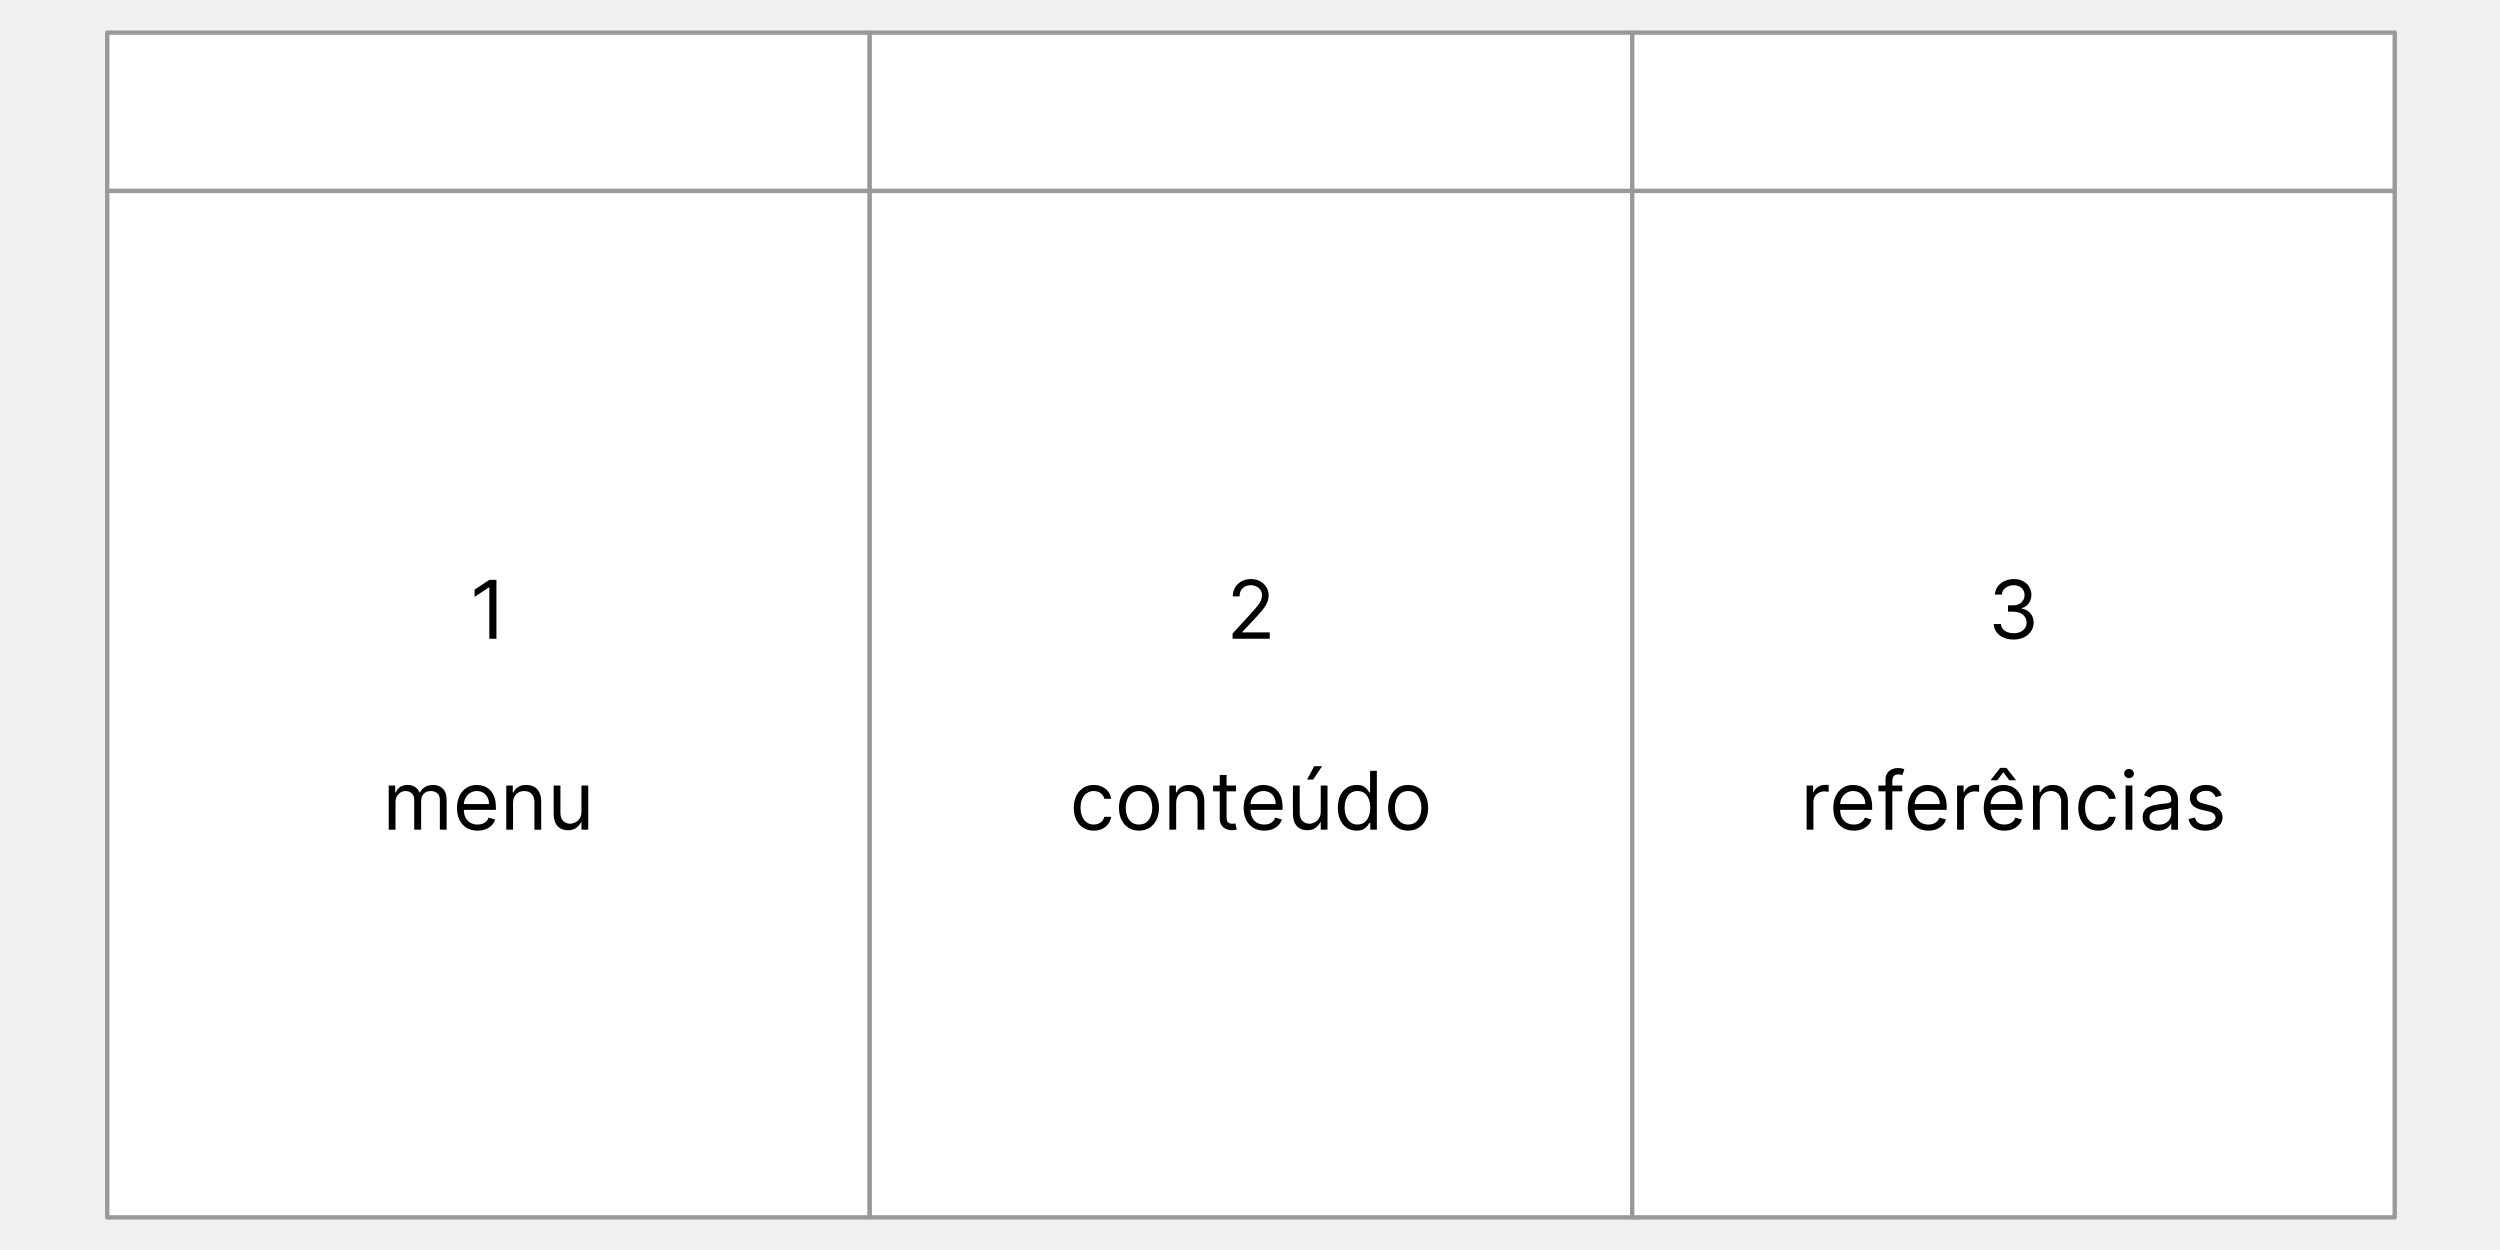
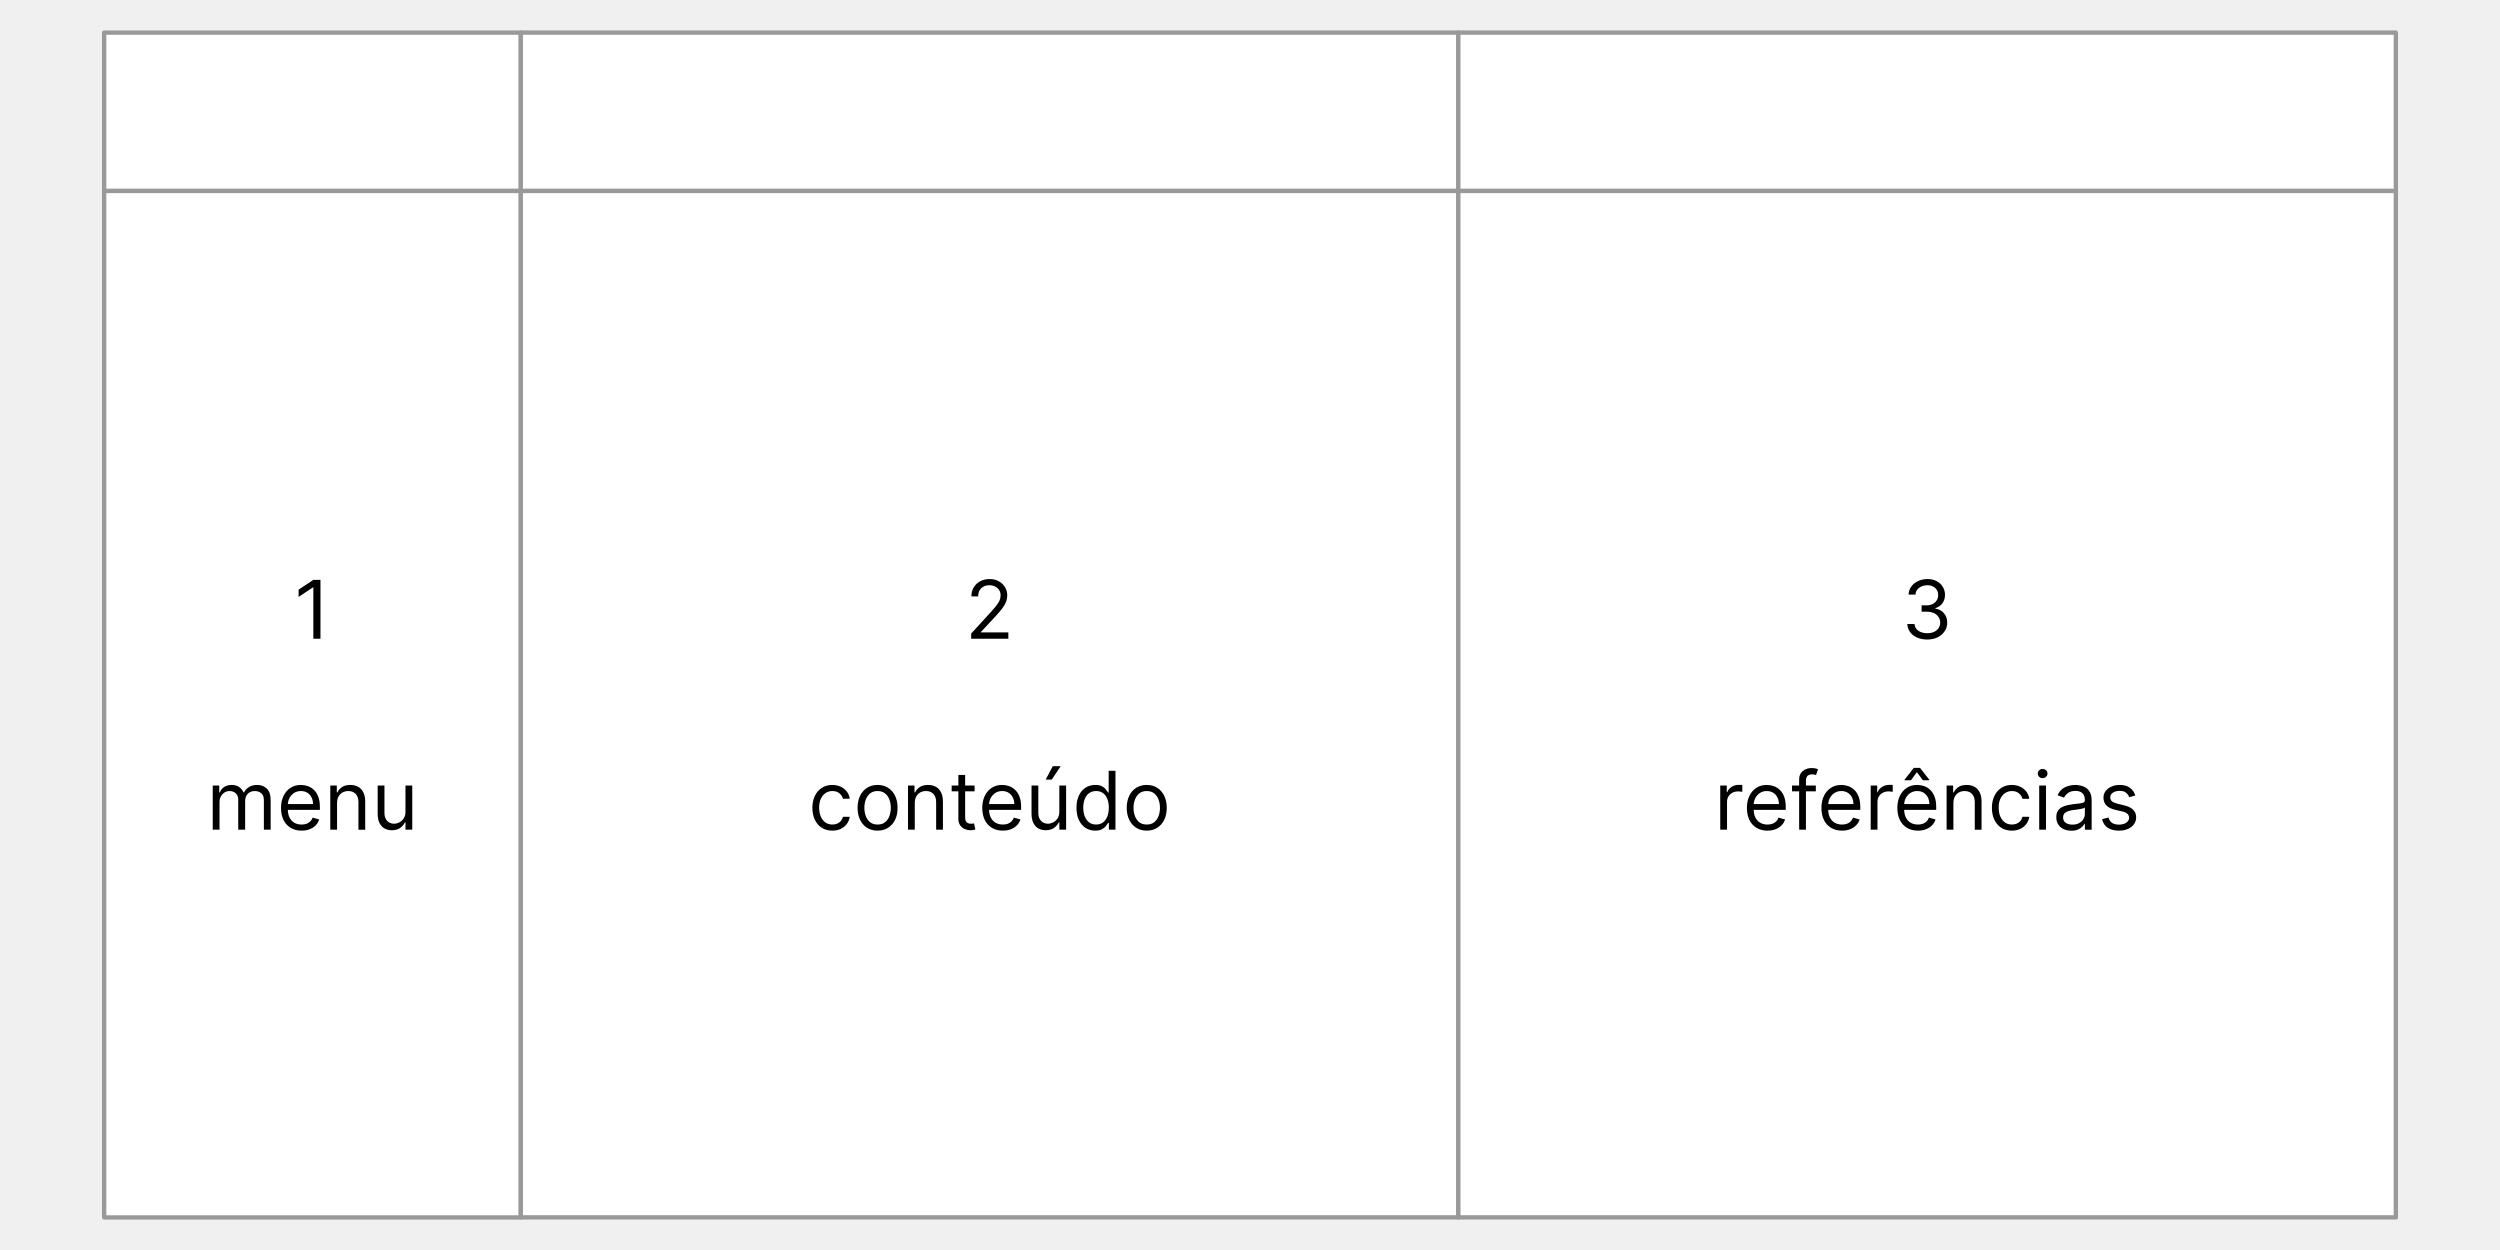
<svg xmlns="http://www.w3.org/2000/svg" version="1.1" viewBox="0.0 0.0 576.0 288.0" fill="none" stroke="none" stroke-linecap="square" stroke-miterlimit="10">
  <clipPath id="p.0">
    <path d="m0 0l576.0 0l0 288.0l-576.0 0l0 -288.0z" clip-rule="nonzero" />
  </clipPath>
  <g clip-path="url(#p.0)">
    <path fill="#000000" fill-opacity="0.0" d="m0 0l576.0 0l0 288.0l-576.0 0z" fill-rule="evenodd" />
-     <path fill="#ffffff" d="m24.703 7.512l175.68 0l0 36.485l-175.68 0z" fill-rule="evenodd" />
-     <path stroke="#999999" stroke-width="1.0" stroke-linejoin="round" stroke-linecap="butt" d="m24.703 7.512l175.68 0l0 36.485l-175.68 0z" fill-rule="evenodd" />
-     <path fill="#ffffff" d="m24.703 43.996l175.68 0l0 236.493l-175.68 0z" fill-rule="evenodd" />
-     <path stroke="#999999" stroke-width="1.0" stroke-linejoin="round" stroke-linecap="butt" d="m24.703 43.996l175.68 0l0 236.493l-175.68 0z" fill-rule="evenodd" />
-     <path fill="#000000" d="m114.381 133.6l0 13.562l-1.641 0l0 -11.844l-0.078 0l-3.312 2.203l0 -1.672l3.391 -2.25l1.641 0z" fill-rule="nonzero" />
-     <path fill="#000000" d="m89.559 191.163l0 -10.172l1.5 0l0 1.578l0.141 0q0.312 -0.812 1.016 -1.266q0.719 -0.453 1.703 -0.453q1.016 0 1.688 0.453q0.672 0.453 1.047 1.266l0.109 0q0.391 -0.781 1.172 -1.25q0.781 -0.469 1.875 -0.469q1.359 0 2.219 0.859q0.875 0.844 0.875 2.641l0 6.812l-1.562 0l0 -6.812q0 -1.125 -0.625 -1.609q-0.609 -0.484 -1.438 -0.484q-1.078 0 -1.672 0.656q-0.578 0.641 -0.578 1.625l0 6.625l-1.594 0l0 -6.969q0 -0.875 -0.562 -1.406q-0.562 -0.531 -1.453 -0.531q-0.609 0 -1.141 0.328q-0.516 0.328 -0.844 0.906q-0.312 0.562 -0.312 1.312l0 6.359l-1.562 0zm20.484 0.219q-1.469 0 -2.547 -0.656q-1.062 -0.656 -1.641 -1.828q-0.562 -1.172 -0.562 -2.75q0 -1.562 0.562 -2.75q0.578 -1.203 1.609 -1.875q1.031 -0.672 2.406 -0.672q0.797 0 1.578 0.266q0.781 0.266 1.406 0.859q0.641 0.594 1.016 1.578q0.375 0.969 0.375 2.391l0 0.656l-7.844 0l0 -1.344l6.266 0q0 -0.859 -0.344 -1.531q-0.344 -0.688 -0.969 -1.078q-0.625 -0.391 -1.484 -0.391q-0.922 0 -1.609 0.469q-0.672 0.453 -1.047 1.188q-0.359 0.734 -0.359 1.578l0 0.906q0 1.141 0.391 1.953q0.406 0.797 1.125 1.219q0.719 0.406 1.672 0.406q0.609 0 1.109 -0.172q0.5 -0.188 0.859 -0.531q0.375 -0.359 0.562 -0.891l1.516 0.422q-0.234 0.766 -0.797 1.344q-0.562 0.578 -1.391 0.906q-0.828 0.328 -1.859 0.328zm8.162 -6.344l0 6.125l-1.562 0l0 -10.172l1.5 0l0 1.578l0.141 0q0.359 -0.766 1.078 -1.234q0.734 -0.484 1.891 -0.484q1.031 0 1.797 0.422q0.781 0.422 1.203 1.281q0.438 0.844 0.438 2.141l0 6.469l-1.562 0l0 -6.359q0 -1.203 -0.625 -1.875q-0.625 -0.672 -1.703 -0.672q-0.75 0 -1.344 0.328q-0.578 0.328 -0.922 0.953q-0.328 0.609 -0.328 1.5zm15.762 1.969l0 -6.016l1.562 0l0 10.172l-1.562 0l0 -1.719l-0.109 0q-0.359 0.766 -1.109 1.312q-0.75 0.531 -1.906 0.531q-0.953 0 -1.703 -0.406q-0.734 -0.422 -1.156 -1.266q-0.422 -0.859 -0.422 -2.156l0 -6.469l1.562 0l0 6.359q0 1.109 0.625 1.781q0.625 0.656 1.594 0.656q0.578 0 1.188 -0.297q0.609 -0.297 1.016 -0.906q0.422 -0.625 0.422 -1.578z" fill-rule="nonzero" />
-     <path fill="#ffffff" d="m200.383 7.512l175.68 0l0 36.485l-175.68 0z" fill-rule="evenodd" />
-     <path stroke="#999999" stroke-width="1.0" stroke-linejoin="round" stroke-linecap="butt" d="m200.383 7.512l175.68 0l0 36.485l-175.68 0z" fill-rule="evenodd" />
-     <path fill="#ffffff" d="m200.383 43.996l175.68 0l0 236.493l-175.68 0z" fill-rule="evenodd" />
-     <path stroke="#999999" stroke-width="1.0" stroke-linejoin="round" stroke-linecap="butt" d="m200.383 43.996l175.68 0l0 236.493l-175.68 0z" fill-rule="evenodd" />
-     <path fill="#000000" d="m283.985 147.163l0 -1.188l4.484 -4.906q0.781 -0.859 1.281 -1.5q0.516 -0.641 0.766 -1.203q0.25 -0.578 0.25 -1.188q0 -0.719 -0.344 -1.234q-0.344 -0.531 -0.938 -0.812q-0.578 -0.297 -1.312 -0.297q-0.781 0 -1.359 0.328q-0.578 0.312 -0.906 0.891q-0.312 0.578 -0.312 1.359l-1.562 0q0 -1.188 0.547 -2.094q0.562 -0.906 1.5 -1.406q0.953 -0.5 2.141 -0.5q1.203 0 2.109 0.5q0.922 0.5 1.438 1.359q0.531 0.859 0.531 1.906q0 0.75 -0.266 1.469q-0.266 0.703 -0.922 1.578q-0.656 0.859 -1.828 2.109l-3.047 3.266l0 0.109l6.312 0l0 1.453l-8.562 0z" fill-rule="nonzero" />
-     <path fill="#000000" d="m252.007 191.381q-1.422 0 -2.469 -0.672q-1.031 -0.688 -1.594 -1.875q-0.547 -1.188 -0.547 -2.703q0 -1.547 0.562 -2.734q0.578 -1.203 1.609 -1.875q1.031 -0.672 2.406 -0.672q1.078 0 1.938 0.406q0.859 0.391 1.406 1.109q0.562 0.719 0.688 1.672l-1.562 0q-0.172 -0.703 -0.797 -1.234q-0.609 -0.547 -1.641 -0.547q-0.906 0 -1.594 0.484q-0.688 0.469 -1.078 1.328q-0.375 0.859 -0.375 2.0q0 1.188 0.375 2.062q0.375 0.875 1.062 1.359q0.688 0.484 1.609 0.484q0.609 0 1.109 -0.203q0.5 -0.219 0.844 -0.609q0.344 -0.406 0.484 -0.969l1.562 0q-0.125 0.906 -0.656 1.625q-0.516 0.719 -1.375 1.141q-0.844 0.422 -1.969 0.422zm10.415 0q-1.375 0 -2.422 -0.656q-1.031 -0.656 -1.609 -1.828q-0.578 -1.188 -0.578 -2.766q0 -1.594 0.578 -2.781q0.578 -1.188 1.609 -1.844q1.047 -0.656 2.422 -0.656q1.375 0 2.406 0.656q1.047 0.656 1.625 1.844q0.578 1.188 0.578 2.781q0 1.578 -0.578 2.766q-0.578 1.172 -1.625 1.828q-1.031 0.656 -2.406 0.656zm0 -1.406q1.047 0 1.719 -0.531q0.688 -0.547 1.0 -1.422q0.328 -0.875 0.328 -1.891q0 -1.031 -0.328 -1.906q-0.312 -0.875 -1.0 -1.422q-0.672 -0.547 -1.719 -0.547q-1.047 0 -1.719 0.547q-0.672 0.547 -1.0 1.422q-0.328 0.875 -0.328 1.906q0 1.016 0.328 1.891q0.328 0.875 1.0 1.422q0.672 0.531 1.719 0.531zm8.568 -4.938l0 6.125l-1.562 0l0 -10.172l1.5 0l0 1.578l0.141 0q0.359 -0.766 1.078 -1.234q0.734 -0.484 1.891 -0.484q1.031 0 1.797 0.422q0.781 0.422 1.203 1.281q0.438 0.844 0.438 2.141l0 6.469l-1.562 0l0 -6.359q0 -1.203 -0.625 -1.875q-0.625 -0.672 -1.703 -0.672q-0.75 0 -1.344 0.328q-0.578 0.328 -0.922 0.953q-0.328 0.609 -0.328 1.5zm13.778 -4.047l0 1.328l-5.281 0l0 -1.328l5.281 0zm-3.734 -2.438l1.562 0l0 9.688q0 0.672 0.188 1.0q0.203 0.328 0.5 0.438q0.312 0.109 0.656 0.109q0.266 0 0.422 -0.031q0.172 -0.031 0.266 -0.047l0.328 1.406q-0.156 0.047 -0.453 0.109q-0.281 0.062 -0.719 0.062q-0.656 0 -1.297 -0.281q-0.625 -0.281 -1.047 -0.859q-0.406 -0.594 -0.406 -1.469l0 -10.125zm10.256 12.828q-1.469 0 -2.547 -0.656q-1.062 -0.656 -1.641 -1.828q-0.562 -1.172 -0.562 -2.75q0 -1.562 0.562 -2.75q0.578 -1.203 1.609 -1.875q1.031 -0.672 2.406 -0.672q0.797 0 1.578 0.266q0.781 0.266 1.406 0.859q0.641 0.594 1.016 1.578q0.375 0.969 0.375 2.391l0 0.656l-7.844 0l0 -1.344l6.266 0q0 -0.859 -0.344 -1.531q-0.344 -0.688 -0.969 -1.078q-0.625 -0.391 -1.484 -0.391q-0.922 0 -1.609 0.469q-0.672 0.453 -1.047 1.188q-0.359 0.734 -0.359 1.578l0 0.906q0 1.141 0.391 1.953q0.406 0.797 1.125 1.219q0.719 0.406 1.672 0.406q0.609 0 1.109 -0.172q0.5 -0.188 0.859 -0.531q0.375 -0.359 0.562 -0.891l1.516 0.422q-0.234 0.766 -0.797 1.344q-0.562 0.578 -1.391 0.906q-0.828 0.328 -1.859 0.328zm13.006 -4.375l0 -6.016l1.562 0l0 10.172l-1.562 0l0 -1.719l-0.109 0q-0.359 0.766 -1.109 1.312q-0.75 0.531 -1.906 0.531q-0.953 0 -1.703 -0.406q-0.734 -0.422 -1.156 -1.266q-0.422 -0.859 -0.422 -2.156l0 -6.469l1.562 0l0 6.359q0 1.109 0.625 1.781q0.625 0.656 1.594 0.656q0.578 0 1.188 -0.297q0.609 -0.297 1.016 -0.906q0.422 -0.625 0.422 -1.578zm-3.141 -7.391l1.625 -3.078l1.828 0l-2.062 3.078l-1.391 0zm11.417 11.766q-1.281 0 -2.266 -0.641q-0.969 -0.656 -1.516 -1.828q-0.547 -1.188 -0.547 -2.812q0 -1.609 0.547 -2.781q0.547 -1.188 1.531 -1.828q0.984 -0.641 2.266 -0.641q1.0 0 1.578 0.328q0.578 0.328 0.875 0.75q0.312 0.406 0.484 0.672l0.141 0l0 -5.0l1.562 0l0 13.562l-1.516 0l0 -1.562l-0.188 0q-0.172 0.281 -0.484 0.703q-0.312 0.422 -0.906 0.75q-0.594 0.328 -1.562 0.328zm0.203 -1.406q0.938 0 1.578 -0.484q0.656 -0.5 1.0 -1.375q0.344 -0.891 0.344 -2.047q0 -1.141 -0.344 -1.984q-0.328 -0.859 -0.984 -1.344q-0.641 -0.484 -1.594 -0.484q-1.0 0 -1.656 0.516q-0.656 0.5 -0.984 1.375q-0.328 0.859 -0.328 1.922q0 1.094 0.328 1.984q0.344 0.875 1.0 1.406q0.656 0.516 1.641 0.516zm11.659 1.406q-1.375 0 -2.422 -0.656q-1.031 -0.656 -1.609 -1.828q-0.578 -1.188 -0.578 -2.766q0 -1.594 0.578 -2.781q0.578 -1.188 1.609 -1.844q1.047 -0.656 2.422 -0.656q1.375 0 2.406 0.656q1.047 0.656 1.625 1.844q0.578 1.188 0.578 2.781q0 1.578 -0.578 2.766q-0.578 1.172 -1.625 1.828q-1.031 0.656 -2.406 0.656zm0 -1.406q1.047 0 1.719 -0.531q0.688 -0.547 1.0 -1.422q0.328 -0.875 0.328 -1.891q0 -1.031 -0.328 -1.906q-0.312 -0.875 -1.0 -1.422q-0.672 -0.547 -1.719 -0.547q-1.047 0 -1.719 0.547q-0.672 0.547 -1.0 1.422q-0.328 0.875 -0.328 1.906q0 1.016 0.328 1.891q0.328 0.875 1.0 1.422q0.672 0.531 1.719 0.531z" fill-rule="nonzero" />
-     <path fill="#ffffff" d="m376.064 7.512l175.68 0l0 36.485l-175.68 0z" fill-rule="evenodd" />
-     <path stroke="#999999" stroke-width="1.0" stroke-linejoin="round" stroke-linecap="butt" d="m376.064 7.512l175.68 0l0 36.485l-175.68 0z" fill-rule="evenodd" />
-     <path fill="#ffffff" d="m376.064 43.996l175.68 0l0 236.493l-175.68 0z" fill-rule="evenodd" />
-     <path stroke="#999999" stroke-width="1.0" stroke-linejoin="round" stroke-linecap="butt" d="m376.064 43.996l175.68 0l0 236.493l-175.68 0z" fill-rule="evenodd" />
-     <path fill="#000000" d="m463.952 147.35q-1.312 0 -2.344 -0.453q-1.016 -0.453 -1.609 -1.25q-0.594 -0.812 -0.656 -1.875l1.672 0q0.047 0.656 0.438 1.141q0.406 0.469 1.047 0.734q0.656 0.25 1.438 0.25q0.875 0 1.547 -0.297q0.672 -0.312 1.047 -0.859q0.391 -0.547 0.391 -1.266q0 -0.75 -0.375 -1.312q-0.359 -0.578 -1.078 -0.906q-0.719 -0.328 -1.75 -0.328l-1.078 0l0 -1.453l1.078 0q0.812 0 1.422 -0.281q0.609 -0.297 0.953 -0.828q0.359 -0.531 0.359 -1.25q0 -0.688 -0.312 -1.188q-0.297 -0.516 -0.859 -0.797q-0.547 -0.297 -1.297 -0.297q-0.703 0 -1.328 0.266q-0.609 0.25 -1.0 0.734q-0.391 0.469 -0.422 1.156l-1.594 0q0.031 -1.078 0.641 -1.875q0.609 -0.812 1.578 -1.25q0.984 -0.453 2.156 -0.453q1.25 0 2.156 0.516q0.906 0.5 1.375 1.328q0.484 0.828 0.484 1.781q0 1.141 -0.594 1.953q-0.594 0.812 -1.625 1.125l0 0.109q1.281 0.203 2.0 1.094q0.734 0.875 0.734 2.156q0 1.109 -0.609 1.984q-0.594 0.875 -1.625 1.391q-1.031 0.5 -2.359 0.5z" fill-rule="nonzero" />
-     <path fill="#000000" d="m416.249 191.163l0 -10.172l1.5 0l0 1.531l0.109 0q0.281 -0.75 1.0 -1.219q0.734 -0.469 1.656 -0.469q0.172 0 0.422 0q0.266 0 0.391 0.016l0 1.594q-0.078 -0.016 -0.359 -0.062q-0.281 -0.047 -0.594 -0.047q-0.734 0 -1.328 0.312q-0.578 0.312 -0.906 0.859q-0.328 0.531 -0.328 1.219l0 6.438l-1.562 0zm10.891 0.219q-1.469 0 -2.547 -0.656q-1.062 -0.656 -1.641 -1.828q-0.562 -1.172 -0.562 -2.75q0 -1.562 0.562 -2.75q0.578 -1.203 1.609 -1.875q1.031 -0.672 2.406 -0.672q0.797 0 1.578 0.266q0.781 0.266 1.406 0.859q0.641 0.594 1.016 1.578q0.375 0.969 0.375 2.391l0 0.656l-7.844 0l0 -1.344l6.266 0q0 -0.859 -0.344 -1.531q-0.344 -0.688 -0.969 -1.078q-0.625 -0.391 -1.484 -0.391q-0.922 0 -1.609 0.469q-0.672 0.453 -1.047 1.188q-0.359 0.734 -0.359 1.578l0 0.906q0 1.141 0.391 1.953q0.406 0.797 1.125 1.219q0.719 0.406 1.672 0.406q0.609 0 1.109 -0.172q0.5 -0.188 0.859 -0.531q0.375 -0.359 0.562 -0.891l1.516 0.422q-0.234 0.766 -0.797 1.344q-0.562 0.578 -1.391 0.906q-0.828 0.328 -1.859 0.328zm11.131 -10.391l0 1.328l-5.484 0l0 -1.328l5.484 0zm-3.844 10.172l0 -11.578q0 -0.875 0.406 -1.453q0.406 -0.594 1.062 -0.875q0.656 -0.297 1.391 -0.297q0.578 0 0.938 0.094q0.359 0.094 0.547 0.172l-0.453 1.344q-0.125 -0.031 -0.328 -0.094q-0.203 -0.062 -0.547 -0.062q-0.781 0 -1.125 0.391q-0.328 0.391 -0.328 1.156l0 11.203l-1.562 0zm9.885 0.219q-1.469 0 -2.547 -0.656q-1.062 -0.656 -1.641 -1.828q-0.562 -1.172 -0.562 -2.75q0 -1.562 0.562 -2.75q0.578 -1.203 1.609 -1.875q1.031 -0.672 2.406 -0.672q0.797 0 1.578 0.266q0.781 0.266 1.406 0.859q0.641 0.594 1.016 1.578q0.375 0.969 0.375 2.391l0 0.656l-7.844 0l0 -1.344l6.266 0q0 -0.859 -0.344 -1.531q-0.344 -0.688 -0.969 -1.078q-0.625 -0.391 -1.484 -0.391q-0.922 0 -1.609 0.469q-0.672 0.453 -1.047 1.188q-0.359 0.734 -0.359 1.578l0 0.906q0 1.141 0.391 1.953q0.406 0.797 1.125 1.219q0.719 0.406 1.672 0.406q0.609 0 1.109 -0.172q0.5 -0.188 0.859 -0.531q0.375 -0.359 0.562 -0.891l1.516 0.422q-0.234 0.766 -0.797 1.344q-0.562 0.578 -1.391 0.906q-0.828 0.328 -1.859 0.328zm6.6 -0.219l0 -10.172l1.5 0l0 1.531l0.109 0q0.281 -0.75 1.0 -1.219q0.734 -0.469 1.656 -0.469q0.172 0 0.422 0q0.266 0 0.391 0.016l0 1.594q-0.078 -0.016 -0.359 -0.062q-0.281 -0.047 -0.594 -0.047q-0.734 0 -1.328 0.312q-0.578 0.312 -0.906 0.859q-0.328 0.531 -0.328 1.219l0 6.438l-1.562 0zm10.891 0.219q-1.469 0 -2.547 -0.656q-1.062 -0.656 -1.641 -1.828q-0.562 -1.172 -0.562 -2.75q0 -1.562 0.562 -2.75q0.578 -1.203 1.609 -1.875q1.031 -0.672 2.406 -0.672q0.797 0 1.578 0.266q0.781 0.266 1.406 0.859q0.641 0.594 1.016 1.578q0.375 0.969 0.375 2.391l0 0.656l-7.844 0l0 -1.344l6.266 0q0 -0.859 -0.344 -1.531q-0.344 -0.688 -0.969 -1.078q-0.625 -0.391 -1.484 -0.391q-0.922 0 -1.609 0.469q-0.672 0.453 -1.047 1.188q-0.359 0.734 -0.359 1.578l0 0.906q0 1.141 0.391 1.953q0.406 0.797 1.125 1.219q0.719 0.406 1.672 0.406q0.609 0 1.109 -0.172q0.5 -0.188 0.859 -0.531q0.375 -0.359 0.562 -0.891l1.516 0.422q-0.234 0.766 -0.797 1.344q-0.562 0.578 -1.391 0.906q-0.828 0.328 -1.859 0.328zm1.141 -11.609l-1.391 -1.859l-1.375 1.859l-1.484 0l0 -0.109l2.156 -2.75l1.422 0l2.156 2.75l0 0.109l-1.484 0zm7.022 5.266l0 6.125l-1.562 0l0 -10.172l1.5 0l0 1.578l0.141 0q0.359 -0.766 1.078 -1.234q0.734 -0.484 1.891 -0.484q1.031 0 1.797 0.422q0.781 0.422 1.203 1.281q0.438 0.844 0.438 2.141l0 6.469l-1.562 0l0 -6.359q0 -1.203 -0.625 -1.875q-0.625 -0.672 -1.703 -0.672q-0.75 0 -1.344 0.328q-0.578 0.328 -0.922 0.953q-0.328 0.609 -0.328 1.5zm13.481 6.344q-1.422 0 -2.469 -0.672q-1.031 -0.688 -1.594 -1.875q-0.547 -1.188 -0.547 -2.703q0 -1.547 0.562 -2.734q0.578 -1.203 1.609 -1.875q1.031 -0.672 2.406 -0.672q1.078 0 1.938 0.406q0.859 0.391 1.406 1.109q0.562 0.719 0.688 1.672l-1.562 0q-0.172 -0.703 -0.797 -1.234q-0.609 -0.547 -1.641 -0.547q-0.906 0 -1.594 0.484q-0.688 0.469 -1.078 1.328q-0.375 0.859 -0.375 2.0q0 1.188 0.375 2.062q0.375 0.875 1.062 1.359q0.688 0.484 1.609 0.484q0.609 0 1.109 -0.203q0.5 -0.219 0.844 -0.609q0.344 -0.406 0.484 -0.969l1.562 0q-0.125 0.906 -0.656 1.625q-0.516 0.719 -1.375 1.141q-0.844 0.422 -1.969 0.422zm6.29 -0.219l0 -10.172l1.562 0l0 10.172l-1.562 0zm0.781 -11.875q-0.453 0 -0.781 -0.312q-0.328 -0.312 -0.328 -0.75q0 -0.438 0.328 -0.75q0.328 -0.312 0.781 -0.312q0.469 0 0.797 0.312q0.328 0.312 0.328 0.75q0 0.438 -0.328 0.75q-0.328 0.312 -0.797 0.312zm6.629 12.109q-0.969 0 -1.766 -0.359q-0.781 -0.375 -1.25 -1.062q-0.453 -0.703 -0.453 -1.703q0 -0.875 0.344 -1.422q0.344 -0.547 0.922 -0.859q0.578 -0.312 1.266 -0.469q0.703 -0.156 1.422 -0.25q0.922 -0.109 1.5 -0.172q0.578 -0.062 0.844 -0.219q0.281 -0.156 0.281 -0.531l0 -0.047q0 -0.984 -0.547 -1.531q-0.531 -0.547 -1.609 -0.547q-1.109 0 -1.75 0.5q-0.641 0.484 -0.891 1.047l-1.484 -0.531q0.391 -0.922 1.047 -1.438q0.672 -0.531 1.469 -0.734q0.797 -0.219 1.562 -0.219q0.484 0 1.125 0.125q0.641 0.109 1.234 0.469q0.609 0.359 1.0 1.078q0.406 0.719 0.406 1.938l0 6.703l-1.562 0l0 -1.375l-0.078 0q-0.172 0.328 -0.547 0.703q-0.359 0.375 -0.984 0.641q-0.609 0.266 -1.5 0.266zm0.25 -1.406q0.922 0 1.562 -0.359q0.641 -0.359 0.969 -0.938q0.328 -0.578 0.328 -1.219l0 -1.422q-0.109 0.109 -0.453 0.219q-0.328 0.094 -0.766 0.156q-0.422 0.062 -0.828 0.125q-0.406 0.047 -0.656 0.078q-0.609 0.078 -1.141 0.266q-0.531 0.172 -0.859 0.516q-0.312 0.344 -0.312 0.938q0 0.812 0.609 1.234q0.609 0.406 1.547 0.406zm14.49 -6.719l-1.406 0.391q-0.125 -0.344 -0.391 -0.672q-0.25 -0.344 -0.688 -0.562q-0.438 -0.219 -1.125 -0.219q-0.938 0 -1.562 0.422q-0.609 0.422 -0.609 1.078q0 0.594 0.422 0.938q0.422 0.328 1.328 0.547l1.516 0.375q1.359 0.328 2.031 1.016q0.672 0.672 0.672 1.75q0 0.859 -0.5 1.562q-0.5 0.688 -1.406 1.094q-0.891 0.391 -2.078 0.391q-1.547 0 -2.578 -0.672q-1.016 -0.688 -1.281 -1.984l1.484 -0.375q0.203 0.828 0.797 1.234q0.594 0.406 1.562 0.406q1.094 0 1.734 -0.453q0.641 -0.469 0.641 -1.125q0 -0.531 -0.375 -0.891q-0.359 -0.375 -1.125 -0.547l-1.703 -0.391q-1.391 -0.344 -2.047 -1.031q-0.656 -0.703 -0.656 -1.766q0 -0.859 0.484 -1.516q0.484 -0.656 1.328 -1.031q0.859 -0.391 1.922 -0.391q1.516 0 2.375 0.672q0.875 0.656 1.234 1.75z" fill-rule="nonzero" />
+     <path fill="#ffffff" d="m23.998 7.512l95.996 0l0 36.485l-95.996 0z" fill-rule="evenodd" />
+     <path stroke="#999999" stroke-width="1.0" stroke-linejoin="round" stroke-linecap="butt" d="m23.998 7.512l95.996 0l0 36.485l-95.996 0z" fill-rule="evenodd" />
+     <path fill="#ffffff" d="m23.998 43.997l95.996 0l0 236.493l-95.996 0z" fill-rule="evenodd" />
+     <path stroke="#999999" stroke-width="1.0" stroke-linejoin="round" stroke-linecap="butt" d="m23.998 43.997l95.996 0l0 236.493l-95.996 0z" fill-rule="evenodd" />
+     <path fill="#000000" d="m73.835 133.601l0 13.562l-1.641 0l0 -11.844l-0.078 0l-3.312 2.203l0 -1.672l3.391 -2.25l1.641 0z" fill-rule="nonzero" />
+     <path fill="#000000" d="m49.013 191.163l0 -10.172l1.5 0l0 1.578l0.141 0q0.312 -0.812 1.016 -1.266q0.719 -0.453 1.703 -0.453q1.016 0 1.688 0.453q0.672 0.453 1.047 1.266l0.109 0q0.391 -0.781 1.172 -1.25q0.781 -0.469 1.875 -0.469q1.359 0 2.219 0.859q0.875 0.844 0.875 2.641l0 6.812l-1.562 0l0 -6.812q0 -1.125 -0.625 -1.609q-0.609 -0.484 -1.438 -0.484q-1.078 0 -1.672 0.656q-0.578 0.641 -0.578 1.625l0 6.625l-1.594 0l0 -6.969q0 -0.875 -0.562 -1.406q-0.562 -0.531 -1.453 -0.531q-0.609 0 -1.141 0.328q-0.516 0.328 -0.844 0.906q-0.312 0.562 -0.312 1.312l0 6.359l-1.562 0zm20.484 0.219q-1.469 0 -2.547 -0.656q-1.062 -0.656 -1.641 -1.828q-0.562 -1.172 -0.562 -2.75q0 -1.562 0.562 -2.75q0.578 -1.203 1.609 -1.875q1.031 -0.672 2.406 -0.672q0.797 0 1.578 0.266q0.781 0.266 1.406 0.859q0.641 0.594 1.016 1.578q0.375 0.969 0.375 2.391l0 0.656l-7.844 0l0 -1.344l6.266 0q0 -0.859 -0.344 -1.531q-0.344 -0.688 -0.969 -1.078q-0.625 -0.391 -1.484 -0.391q-0.922 0 -1.609 0.469q-0.672 0.453 -1.047 1.188q-0.359 0.734 -0.359 1.578l0 0.906q0 1.141 0.391 1.953q0.406 0.797 1.125 1.219q0.719 0.406 1.672 0.406q0.609 0 1.109 -0.172q0.5 -0.188 0.859 -0.531q0.375 -0.359 0.562 -0.891l1.516 0.422q-0.234 0.766 -0.797 1.344q-0.562 0.578 -1.391 0.906q-0.828 0.328 -1.859 0.328zm8.162 -6.344l0 6.125l-1.562 0l0 -10.172l1.5 0l0 1.578l0.141 0q0.359 -0.766 1.078 -1.234q0.734 -0.484 1.891 -0.484q1.031 0 1.797 0.422q0.781 0.422 1.203 1.281q0.438 0.844 0.438 2.141l0 6.469l-1.562 0l0 -6.359q0 -1.203 -0.625 -1.875q-0.625 -0.672 -1.703 -0.672q-0.75 0 -1.344 0.328q-0.578 0.328 -0.922 0.953q-0.328 0.609 -0.328 1.5zm15.762 1.969l0 -6.016l1.562 0l0 10.172l-1.562 0l0 -1.719l-0.109 0q-0.359 0.766 -1.109 1.312q-0.75 0.531 -1.906 0.531q-0.953 0 -1.703 -0.406q-0.734 -0.422 -1.156 -1.266q-0.422 -0.859 -0.422 -2.156l0 -6.469l1.562 0l0 6.359q0 1.109 0.625 1.781q0.625 0.656 1.594 0.656q0.578 0 1.188 -0.297q0.609 -0.297 1.016 -0.906q0.422 -0.625 0.422 -1.578z" fill-rule="nonzero" />
+     <path fill="#ffffff" d="m119.994 7.511l216.004 0l0 36.485l-216.004 0z" fill-rule="evenodd" />
+     <path stroke="#999999" stroke-width="1.0" stroke-linejoin="round" stroke-linecap="butt" d="m119.994 7.511l216.004 0l0 36.485l-216.004 0z" fill-rule="evenodd" />
+     <path fill="#ffffff" d="m119.994 43.995l216.004 0l0 236.493l-216.004 0z" fill-rule="evenodd" />
+     <path stroke="#999999" stroke-width="1.0" stroke-linejoin="round" stroke-linecap="butt" d="m119.994 43.995l216.004 0l0 236.493l-216.004 0z" fill-rule="evenodd" />
+     <path fill="#000000" d="m223.758 147.162l0 -1.188l4.484 -4.906q0.781 -0.859 1.281 -1.5q0.516 -0.641 0.766 -1.203q0.25 -0.578 0.25 -1.188q0 -0.719 -0.344 -1.234q-0.344 -0.531 -0.938 -0.812q-0.578 -0.297 -1.312 -0.297q-0.781 0 -1.359 0.328q-0.578 0.312 -0.906 0.891q-0.312 0.578 -0.312 1.359l-1.562 0q0 -1.188 0.547 -2.094q0.562 -0.906 1.5 -1.406q0.953 -0.5 2.141 -0.5q1.203 0 2.109 0.5q0.922 0.5 1.438 1.359q0.531 0.859 0.531 1.906q0 0.75 -0.266 1.469q-0.266 0.703 -0.922 1.578q-0.656 0.859 -1.828 2.109l-3.047 3.266l0 0.109l6.312 0l0 1.453l-8.562 0z" fill-rule="nonzero" />
+     <path fill="#000000" d="m191.781 191.38q-1.422 0 -2.469 -0.672q-1.031 -0.688 -1.594 -1.875q-0.547 -1.188 -0.547 -2.703q0 -1.547 0.562 -2.734q0.578 -1.203 1.609 -1.875q1.031 -0.672 2.406 -0.672q1.078 0 1.938 0.406q0.859 0.391 1.406 1.109q0.562 0.719 0.688 1.672l-1.562 0q-0.172 -0.703 -0.797 -1.234q-0.609 -0.547 -1.641 -0.547q-0.906 0 -1.594 0.484q-0.688 0.469 -1.078 1.328q-0.375 0.859 -0.375 2.0q0 1.188 0.375 2.062q0.375 0.875 1.062 1.359q0.688 0.484 1.609 0.484q0.609 0 1.109 -0.203q0.5 -0.219 0.844 -0.609q0.344 -0.406 0.484 -0.969l1.562 0q-0.125 0.906 -0.656 1.625q-0.516 0.719 -1.375 1.141q-0.844 0.422 -1.969 0.422zm10.415 0q-1.375 0 -2.422 -0.656q-1.031 -0.656 -1.609 -1.828q-0.578 -1.188 -0.578 -2.766q0 -1.594 0.578 -2.781q0.578 -1.188 1.609 -1.844q1.047 -0.656 2.422 -0.656q1.375 0 2.406 0.656q1.047 0.656 1.625 1.844q0.578 1.188 0.578 2.781q0 1.578 -0.578 2.766q-0.578 1.172 -1.625 1.828q-1.031 0.656 -2.406 0.656zm0 -1.406q1.047 0 1.719 -0.531q0.688 -0.547 1.0 -1.422q0.328 -0.875 0.328 -1.891q0 -1.031 -0.328 -1.906q-0.312 -0.875 -1.0 -1.422q-0.672 -0.547 -1.719 -0.547q-1.047 0 -1.719 0.547q-0.672 0.547 -1.0 1.422q-0.328 0.875 -0.328 1.906q0 1.016 0.328 1.891q0.328 0.875 1.0 1.422q0.672 0.531 1.719 0.531zm8.568 -4.938l0 6.125l-1.562 0l0 -10.172l1.5 0l0 1.578l0.141 0q0.359 -0.766 1.078 -1.234q0.734 -0.484 1.891 -0.484q1.031 0 1.797 0.422q0.781 0.422 1.203 1.281q0.438 0.844 0.438 2.141l0 6.469l-1.562 0l0 -6.359q0 -1.203 -0.625 -1.875q-0.625 -0.672 -1.703 -0.672q-0.75 0 -1.344 0.328q-0.578 0.328 -0.922 0.953q-0.328 0.609 -0.328 1.5zm13.778 -4.047l0 1.328l-5.281 0l0 -1.328l5.281 0zm-3.734 -2.438l1.562 0l0 9.688q0 0.672 0.188 1.0q0.203 0.328 0.5 0.438q0.312 0.109 0.656 0.109q0.266 0 0.422 -0.031q0.172 -0.031 0.266 -0.047l0.328 1.406q-0.156 0.047 -0.453 0.109q-0.281 0.062 -0.719 0.062q-0.656 0 -1.297 -0.281q-0.625 -0.281 -1.047 -0.859q-0.406 -0.594 -0.406 -1.469l0 -10.125zm10.256 12.828q-1.469 0 -2.547 -0.656q-1.062 -0.656 -1.641 -1.828q-0.562 -1.172 -0.562 -2.75q0 -1.562 0.562 -2.75q0.578 -1.203 1.609 -1.875q1.031 -0.672 2.406 -0.672q0.797 0 1.578 0.266q0.781 0.266 1.406 0.859q0.641 0.594 1.016 1.578q0.375 0.969 0.375 2.391l0 0.656l-7.844 0l0 -1.344l6.266 0q0 -0.859 -0.344 -1.531q-0.344 -0.688 -0.969 -1.078q-0.625 -0.391 -1.484 -0.391q-0.922 0 -1.609 0.469q-0.672 0.453 -1.047 1.188q-0.359 0.734 -0.359 1.578l0 0.906q0 1.141 0.391 1.953q0.406 0.797 1.125 1.219q0.719 0.406 1.672 0.406q0.609 0 1.109 -0.172q0.5 -0.188 0.859 -0.531q0.375 -0.359 0.562 -0.891l1.516 0.422q-0.234 0.766 -0.797 1.344q-0.562 0.578 -1.391 0.906q-0.828 0.328 -1.859 0.328zm13.006 -4.375l0 -6.016l1.562 0l0 10.172l-1.562 0l0 -1.719l-0.109 0q-0.359 0.766 -1.109 1.312q-0.75 0.531 -1.906 0.531q-0.953 0 -1.703 -0.406q-0.734 -0.422 -1.156 -1.266q-0.422 -0.859 -0.422 -2.156l0 -6.469l1.562 0l0 6.359q0 1.109 0.625 1.781q0.625 0.656 1.594 0.656q0.578 0 1.188 -0.297q0.609 -0.297 1.016 -0.906q0.422 -0.625 0.422 -1.578zm-3.141 -7.391l1.625 -3.078l1.828 0l-2.062 3.078l-1.391 0zm11.417 11.766q-1.281 0 -2.266 -0.641q-0.969 -0.656 -1.516 -1.828q-0.547 -1.188 -0.547 -2.812q0 -1.609 0.547 -2.781q0.547 -1.188 1.531 -1.828q0.984 -0.641 2.266 -0.641q1.0 0 1.578 0.328q0.578 0.328 0.875 0.75q0.312 0.406 0.484 0.672l0.141 0l0 -5.0l1.562 0l0 13.562l-1.516 0l0 -1.562l-0.188 0q-0.172 0.281 -0.484 0.703q-0.312 0.422 -0.906 0.75q-0.594 0.328 -1.562 0.328zm0.203 -1.406q0.938 0 1.578 -0.484q0.656 -0.5 1.0 -1.375q0.344 -0.891 0.344 -2.047q0 -1.141 -0.344 -1.984q-0.328 -0.859 -0.984 -1.344q-0.641 -0.484 -1.594 -0.484q-1.0 0 -1.656 0.516q-0.656 0.5 -0.984 1.375q-0.328 0.859 -0.328 1.922q0 1.094 0.328 1.984q0.344 0.875 1.0 1.406q0.656 0.516 1.641 0.516zm11.659 1.406q-1.375 0 -2.422 -0.656q-1.031 -0.656 -1.609 -1.828q-0.578 -1.188 -0.578 -2.766q0 -1.594 0.578 -2.781q0.578 -1.188 1.609 -1.844q1.047 -0.656 2.422 -0.656q1.375 0 2.406 0.656q1.047 0.656 1.625 1.844q0.578 1.188 0.578 2.781q0 1.578 -0.578 2.766q-0.578 1.172 -1.625 1.828q-1.031 0.656 -2.406 0.656zm0 -1.406q1.047 0 1.719 -0.531q0.688 -0.547 1.0 -1.422q0.328 -0.875 0.328 -1.891q0 -1.031 -0.328 -1.906q-0.312 -0.875 -1.0 -1.422q-0.672 -0.547 -1.719 -0.547q-1.047 0 -1.719 0.547q-0.672 0.547 -1.0 1.422q-0.328 0.875 -0.328 1.906q0 1.016 0.328 1.891q0.328 0.875 1.0 1.422q0.672 0.531 1.719 0.531z" fill-rule="nonzero" />
+     <path fill="#ffffff" d="m335.998 7.511l216.004 0l0 36.485l-216.004 0z" fill-rule="evenodd" />
+     <path stroke="#999999" stroke-width="1.0" stroke-linejoin="round" stroke-linecap="butt" d="m335.998 7.511l216.004 0l0 36.485l-216.004 0z" fill-rule="evenodd" />
+     <path fill="#ffffff" d="m335.998 43.995l216.004 0l0 236.493l-216.004 0z" fill-rule="evenodd" />
+     <path stroke="#999999" stroke-width="1.0" stroke-linejoin="round" stroke-linecap="butt" d="m335.998 43.995l216.004 0l0 236.493l-216.004 0z" fill-rule="evenodd" />
+     <path fill="#000000" d="m444.048 147.349q-1.312 0 -2.344 -0.453q-1.016 -0.453 -1.609 -1.25q-0.594 -0.812 -0.656 -1.875l1.672 0q0.047 0.656 0.438 1.141q0.406 0.469 1.047 0.734q0.656 0.25 1.438 0.25q0.875 0 1.547 -0.297q0.672 -0.312 1.047 -0.859q0.391 -0.547 0.391 -1.266q0 -0.75 -0.375 -1.312q-0.359 -0.578 -1.078 -0.906q-0.719 -0.328 -1.75 -0.328l-1.078 0l0 -1.453l1.078 0q0.812 0 1.422 -0.281q0.609 -0.297 0.953 -0.828q0.359 -0.531 0.359 -1.25q0 -0.688 -0.312 -1.188q-0.297 -0.516 -0.859 -0.797q-0.547 -0.297 -1.297 -0.297q-0.703 0 -1.328 0.266q-0.609 0.25 -1.0 0.734q-0.391 0.469 -0.422 1.156l-1.594 0q0.031 -1.078 0.641 -1.875q0.609 -0.812 1.578 -1.25q0.984 -0.453 2.156 -0.453q1.25 0 2.156 0.516q0.906 0.5 1.375 1.328q0.484 0.828 0.484 1.781q0 1.141 -0.594 1.953q-0.594 0.812 -1.625 1.125l0 0.109q1.281 0.203 2.0 1.094q0.734 0.875 0.734 2.156q0 1.109 -0.609 1.984q-0.594 0.875 -1.625 1.391q-1.031 0.5 -2.359 0.5z" fill-rule="nonzero" />
+     <path fill="#000000" d="m396.345 191.162l0 -10.172l1.5 0l0 1.531l0.109 0q0.281 -0.75 1.0 -1.219q0.734 -0.469 1.656 -0.469q0.172 0 0.422 0q0.266 0 0.391 0.016l0 1.594q-0.078 -0.016 -0.359 -0.062q-0.281 -0.047 -0.594 -0.047q-0.734 0 -1.328 0.312q-0.578 0.312 -0.906 0.859q-0.328 0.531 -0.328 1.219l0 6.438l-1.562 0zm10.891 0.219q-1.469 0 -2.547 -0.656q-1.062 -0.656 -1.641 -1.828q-0.562 -1.172 -0.562 -2.75q0 -1.562 0.562 -2.75q0.578 -1.203 1.609 -1.875q1.031 -0.672 2.406 -0.672q0.797 0 1.578 0.266q0.781 0.266 1.406 0.859q0.641 0.594 1.016 1.578q0.375 0.969 0.375 2.391l0 0.656l-7.844 0l0 -1.344l6.266 0q0 -0.859 -0.344 -1.531q-0.344 -0.688 -0.969 -1.078q-0.625 -0.391 -1.484 -0.391q-0.922 0 -1.609 0.469q-0.672 0.453 -1.047 1.188q-0.359 0.734 -0.359 1.578l0 0.906q0 1.141 0.391 1.953q0.406 0.797 1.125 1.219q0.719 0.406 1.672 0.406q0.609 0 1.109 -0.172q0.5 -0.188 0.859 -0.531q0.375 -0.359 0.562 -0.891l1.516 0.422q-0.234 0.766 -0.797 1.344q-0.562 0.578 -1.391 0.906q-0.828 0.328 -1.859 0.328zm11.131 -10.391l0 1.328l-5.484 0l0 -1.328l5.484 0zm-3.844 10.172l0 -11.578q0 -0.875 0.406 -1.453q0.406 -0.594 1.062 -0.875q0.656 -0.297 1.391 -0.297q0.578 0 0.938 0.094q0.359 0.094 0.547 0.172l-0.453 1.344q-0.125 -0.031 -0.328 -0.094q-0.203 -0.062 -0.547 -0.062q-0.781 0 -1.125 0.391q-0.328 0.391 -0.328 1.156l0 11.203l-1.562 0zm9.885 0.219q-1.469 0 -2.547 -0.656q-1.062 -0.656 -1.641 -1.828q-0.562 -1.172 -0.562 -2.75q0 -1.562 0.562 -2.75q0.578 -1.203 1.609 -1.875q1.031 -0.672 2.406 -0.672q0.797 0 1.578 0.266q0.781 0.266 1.406 0.859q0.641 0.594 1.016 1.578q0.375 0.969 0.375 2.391l0 0.656l-7.844 0l0 -1.344l6.266 0q0 -0.859 -0.344 -1.531q-0.344 -0.688 -0.969 -1.078q-0.625 -0.391 -1.484 -0.391q-0.922 0 -1.609 0.469q-0.672 0.453 -1.047 1.188q-0.359 0.734 -0.359 1.578l0 0.906q0 1.141 0.391 1.953q0.406 0.797 1.125 1.219q0.719 0.406 1.672 0.406q0.609 0 1.109 -0.172q0.5 -0.188 0.859 -0.531q0.375 -0.359 0.562 -0.891l1.516 0.422q-0.234 0.766 -0.797 1.344q-0.562 0.578 -1.391 0.906q-0.828 0.328 -1.859 0.328zm6.6 -0.219l0 -10.172l1.5 0l0 1.531l0.109 0q0.281 -0.75 1.0 -1.219q0.734 -0.469 1.656 -0.469q0.172 0 0.422 0q0.266 0 0.391 0.016l0 1.594q-0.078 -0.016 -0.359 -0.062q-0.281 -0.047 -0.594 -0.047q-0.734 0 -1.328 0.312q-0.578 0.312 -0.906 0.859q-0.328 0.531 -0.328 1.219l0 6.438l-1.562 0zm10.891 0.219q-1.469 0 -2.547 -0.656q-1.062 -0.656 -1.641 -1.828q-0.562 -1.172 -0.562 -2.75q0 -1.562 0.562 -2.75q0.578 -1.203 1.609 -1.875q1.031 -0.672 2.406 -0.672q0.797 0 1.578 0.266q0.781 0.266 1.406 0.859q0.641 0.594 1.016 1.578q0.375 0.969 0.375 2.391l0 0.656l-7.844 0l0 -1.344l6.266 0q0 -0.859 -0.344 -1.531q-0.344 -0.688 -0.969 -1.078q-0.625 -0.391 -1.484 -0.391q-0.922 0 -1.609 0.469q-0.672 0.453 -1.047 1.188q-0.359 0.734 -0.359 1.578l0 0.906q0 1.141 0.391 1.953q0.406 0.797 1.125 1.219q0.719 0.406 1.672 0.406q0.609 0 1.109 -0.172q0.5 -0.188 0.859 -0.531q0.375 -0.359 0.562 -0.891l1.516 0.422q-0.234 0.766 -0.797 1.344q-0.562 0.578 -1.391 0.906q-0.828 0.328 -1.859 0.328zm1.141 -11.609l-1.391 -1.859l-1.375 1.859l-1.484 0l0 -0.109l2.156 -2.75l1.422 0l2.156 2.75l0 0.109l-1.484 0zm7.022 5.266l0 6.125l-1.562 0l0 -10.172l1.5 0l0 1.578l0.141 0q0.359 -0.766 1.078 -1.234q0.734 -0.484 1.891 -0.484q1.031 0 1.797 0.422q0.781 0.422 1.203 1.281q0.438 0.844 0.438 2.141l0 6.469l-1.562 0l0 -6.359q0 -1.203 -0.625 -1.875q-0.625 -0.672 -1.703 -0.672q-0.75 0 -1.344 0.328q-0.578 0.328 -0.922 0.953q-0.328 0.609 -0.328 1.5zm13.481 6.344q-1.422 0 -2.469 -0.672q-1.031 -0.688 -1.594 -1.875q-0.547 -1.188 -0.547 -2.703q0 -1.547 0.562 -2.734q0.578 -1.203 1.609 -1.875q1.031 -0.672 2.406 -0.672q1.078 0 1.938 0.406q0.859 0.391 1.406 1.109q0.562 0.719 0.688 1.672l-1.562 0q-0.172 -0.703 -0.797 -1.234q-0.609 -0.547 -1.641 -0.547q-0.906 0 -1.594 0.484q-0.688 0.469 -1.078 1.328q-0.375 0.859 -0.375 2.0q0 1.188 0.375 2.062q0.375 0.875 1.062 1.359q0.688 0.484 1.609 0.484q0.609 0 1.109 -0.203q0.5 -0.219 0.844 -0.609q0.344 -0.406 0.484 -0.969l1.562 0q-0.125 0.906 -0.656 1.625q-0.516 0.719 -1.375 1.141q-0.844 0.422 -1.969 0.422zm6.29 -0.219l0 -10.172l1.562 0l0 10.172l-1.562 0zm0.781 -11.875q-0.453 0 -0.781 -0.312q-0.328 -0.312 -0.328 -0.75q0 -0.438 0.328 -0.75q0.328 -0.312 0.781 -0.312q0.469 0 0.797 0.312q0.328 0.312 0.328 0.75q0 0.438 -0.328 0.75q-0.328 0.312 -0.797 0.312zm6.629 12.109q-0.969 0 -1.766 -0.359q-0.781 -0.375 -1.25 -1.062q-0.453 -0.703 -0.453 -1.703q0 -0.875 0.344 -1.422q0.344 -0.547 0.922 -0.859q0.578 -0.312 1.266 -0.469q0.703 -0.156 1.422 -0.25q0.922 -0.109 1.5 -0.172q0.578 -0.062 0.844 -0.219q0.281 -0.156 0.281 -0.531l0 -0.047q0 -0.984 -0.547 -1.531q-0.531 -0.547 -1.609 -0.547q-1.109 0 -1.75 0.5q-0.641 0.484 -0.891 1.047l-1.484 -0.531q0.391 -0.922 1.047 -1.438q0.672 -0.531 1.469 -0.734q0.797 -0.219 1.562 -0.219q0.484 0 1.125 0.125q0.641 0.109 1.234 0.469q0.609 0.359 1.0 1.078q0.406 0.719 0.406 1.938l0 6.703l-1.562 0l0 -1.375l-0.078 0q-0.172 0.328 -0.547 0.703q-0.359 0.375 -0.984 0.641q-0.609 0.266 -1.5 0.266zm0.25 -1.406q0.922 0 1.562 -0.359q0.641 -0.359 0.969 -0.938q0.328 -0.578 0.328 -1.219l0 -1.422q-0.109 0.109 -0.453 0.219q-0.328 0.094 -0.766 0.156q-0.422 0.062 -0.828 0.125q-0.406 0.047 -0.656 0.078q-0.609 0.078 -1.141 0.266q-0.531 0.172 -0.859 0.516q-0.312 0.344 -0.312 0.938q0 0.812 0.609 1.234q0.609 0.406 1.547 0.406zm14.49 -6.719l-1.406 0.391q-0.125 -0.344 -0.391 -0.672q-0.25 -0.344 -0.688 -0.562q-0.438 -0.219 -1.125 -0.219q-0.938 0 -1.562 0.422q-0.609 0.422 -0.609 1.078q0 0.594 0.422 0.938q0.422 0.328 1.328 0.547l1.516 0.375q1.359 0.328 2.031 1.016q0.672 0.672 0.672 1.75q0 0.859 -0.5 1.562q-0.5 0.688 -1.406 1.094q-0.891 0.391 -2.078 0.391q-1.547 0 -2.578 -0.672q-1.016 -0.688 -1.281 -1.984l1.484 -0.375q0.203 0.828 0.797 1.234q0.594 0.406 1.562 0.406q1.094 0 1.734 -0.453q0.641 -0.469 0.641 -1.125q0 -0.531 -0.375 -0.891q-0.359 -0.375 -1.125 -0.547l-1.703 -0.391q-1.391 -0.344 -2.047 -1.031q-0.656 -0.703 -0.656 -1.766q0 -0.859 0.484 -1.516q0.484 -0.656 1.328 -1.031q0.859 -0.391 1.922 -0.391q1.516 0 2.375 0.672q0.875 0.656 1.234 1.75z" fill-rule="nonzero" />
  </g>
</svg>
